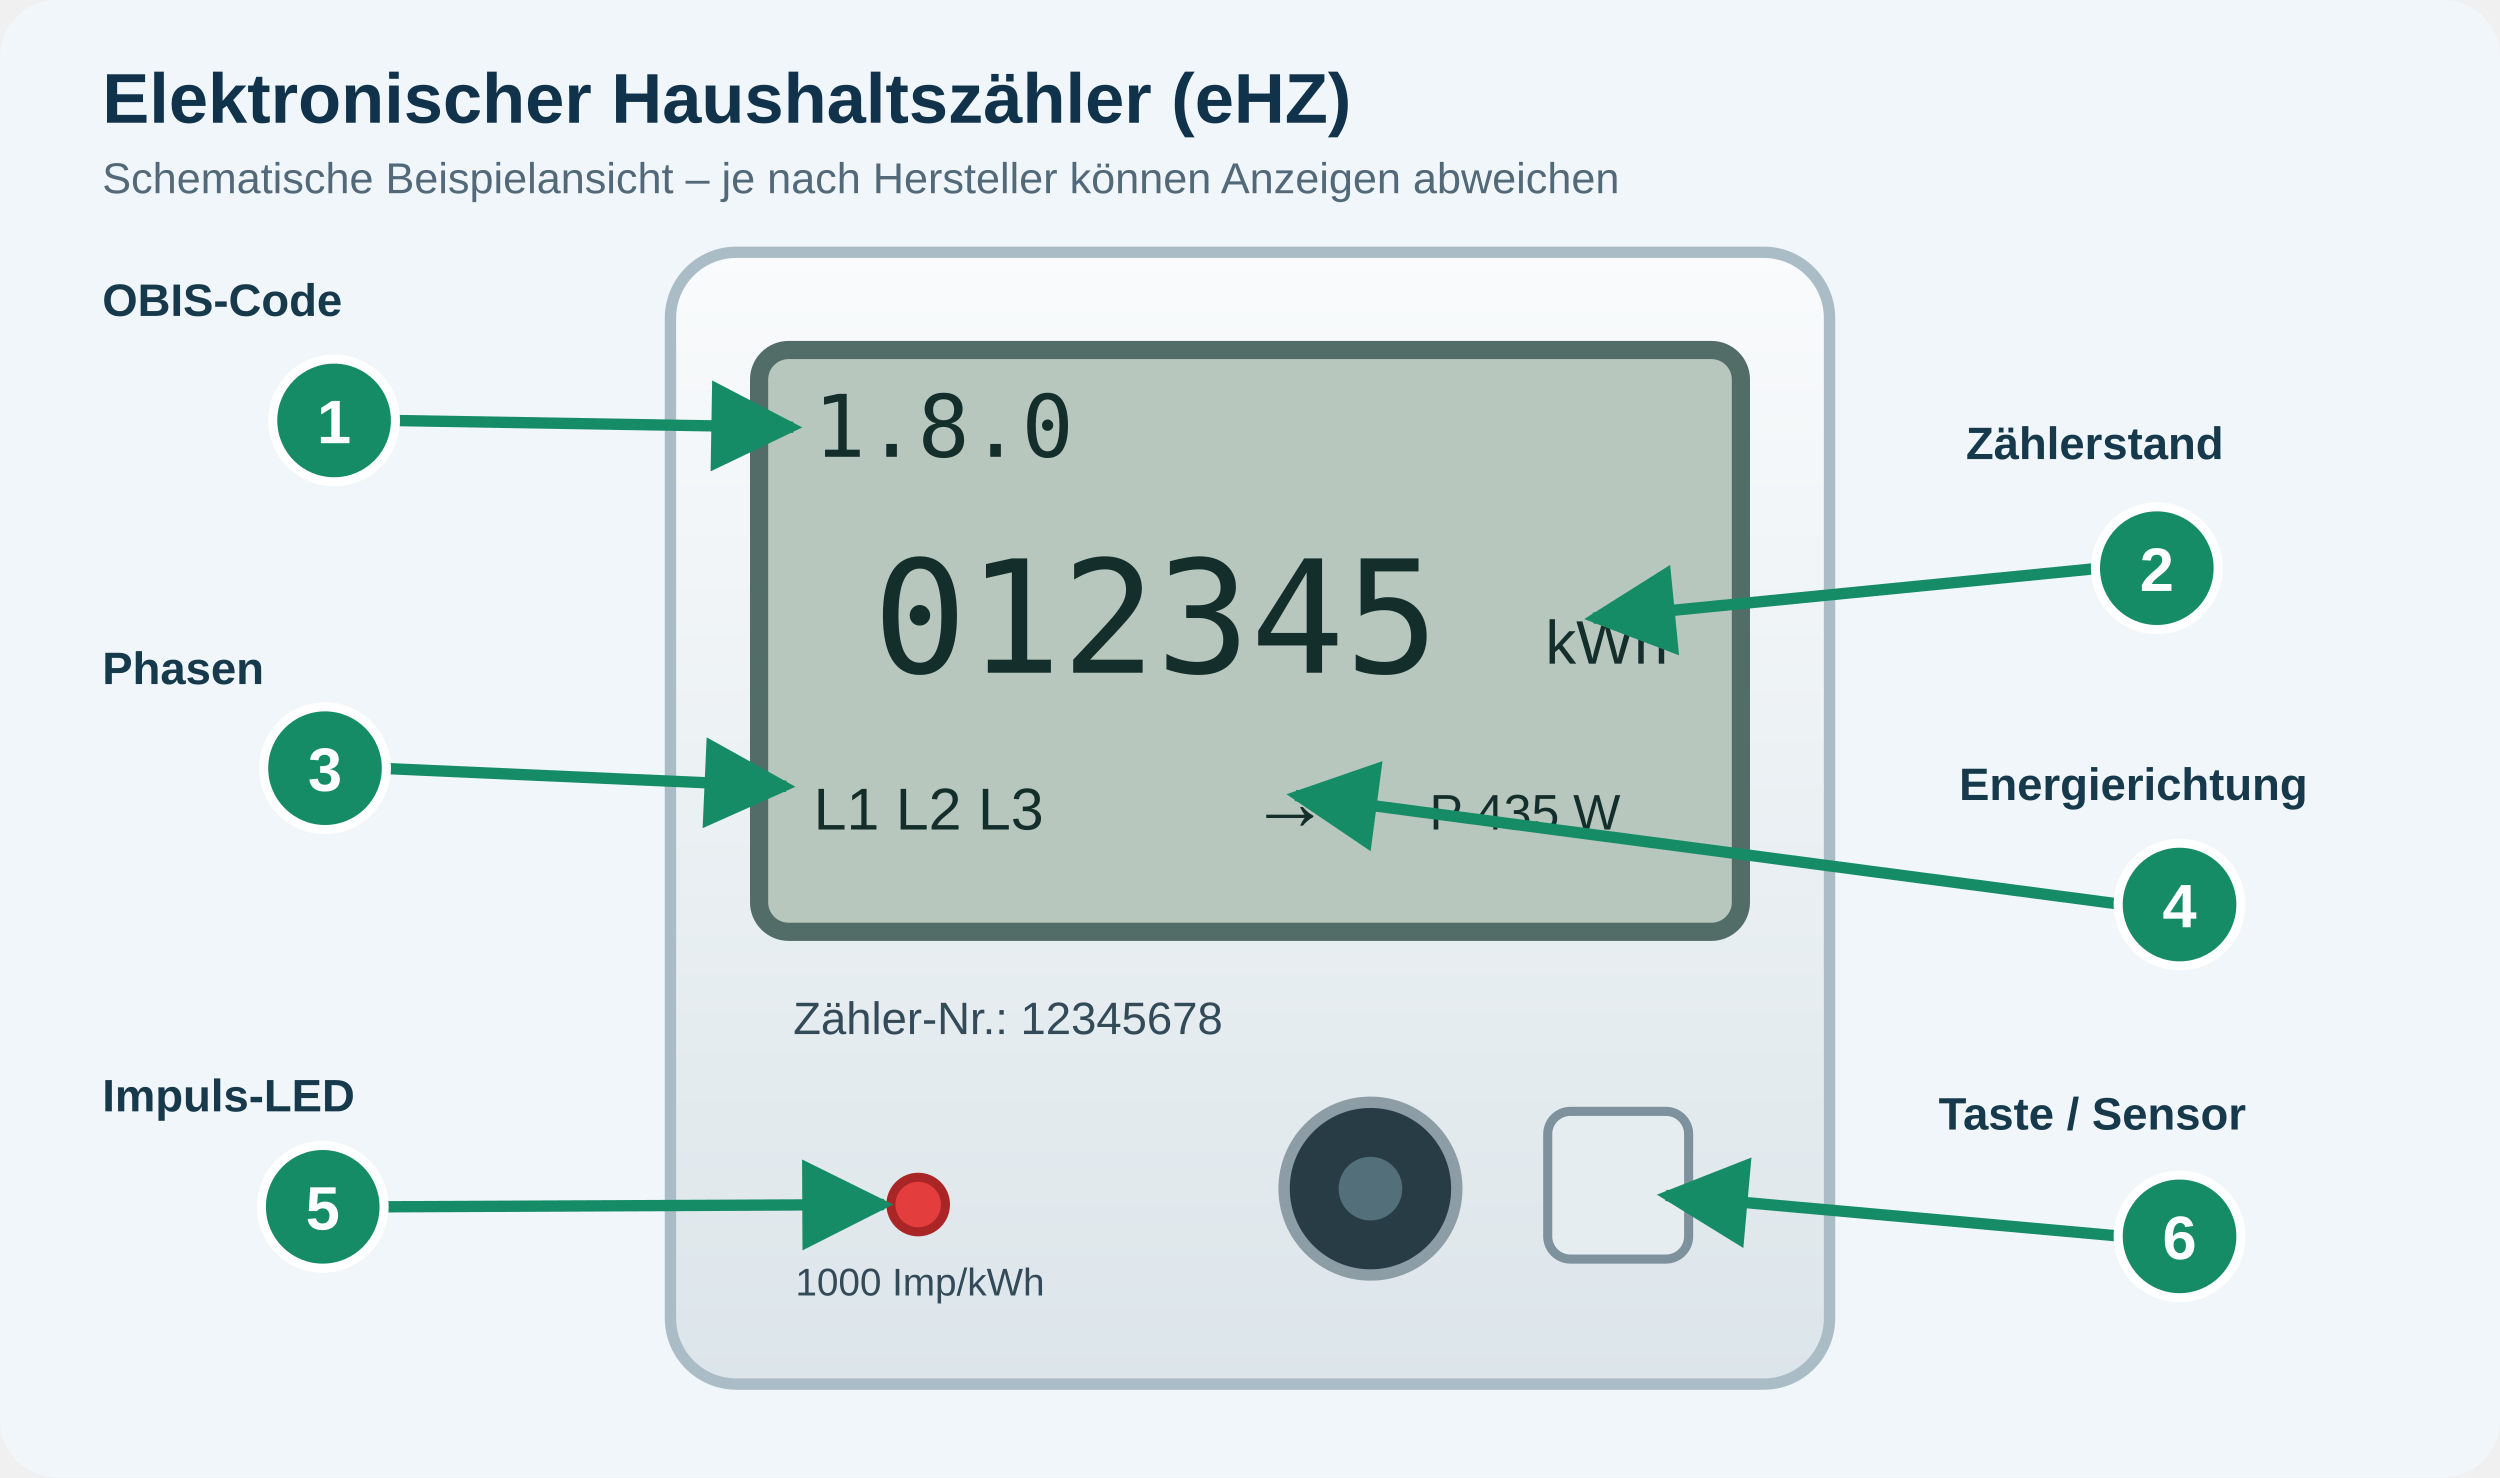
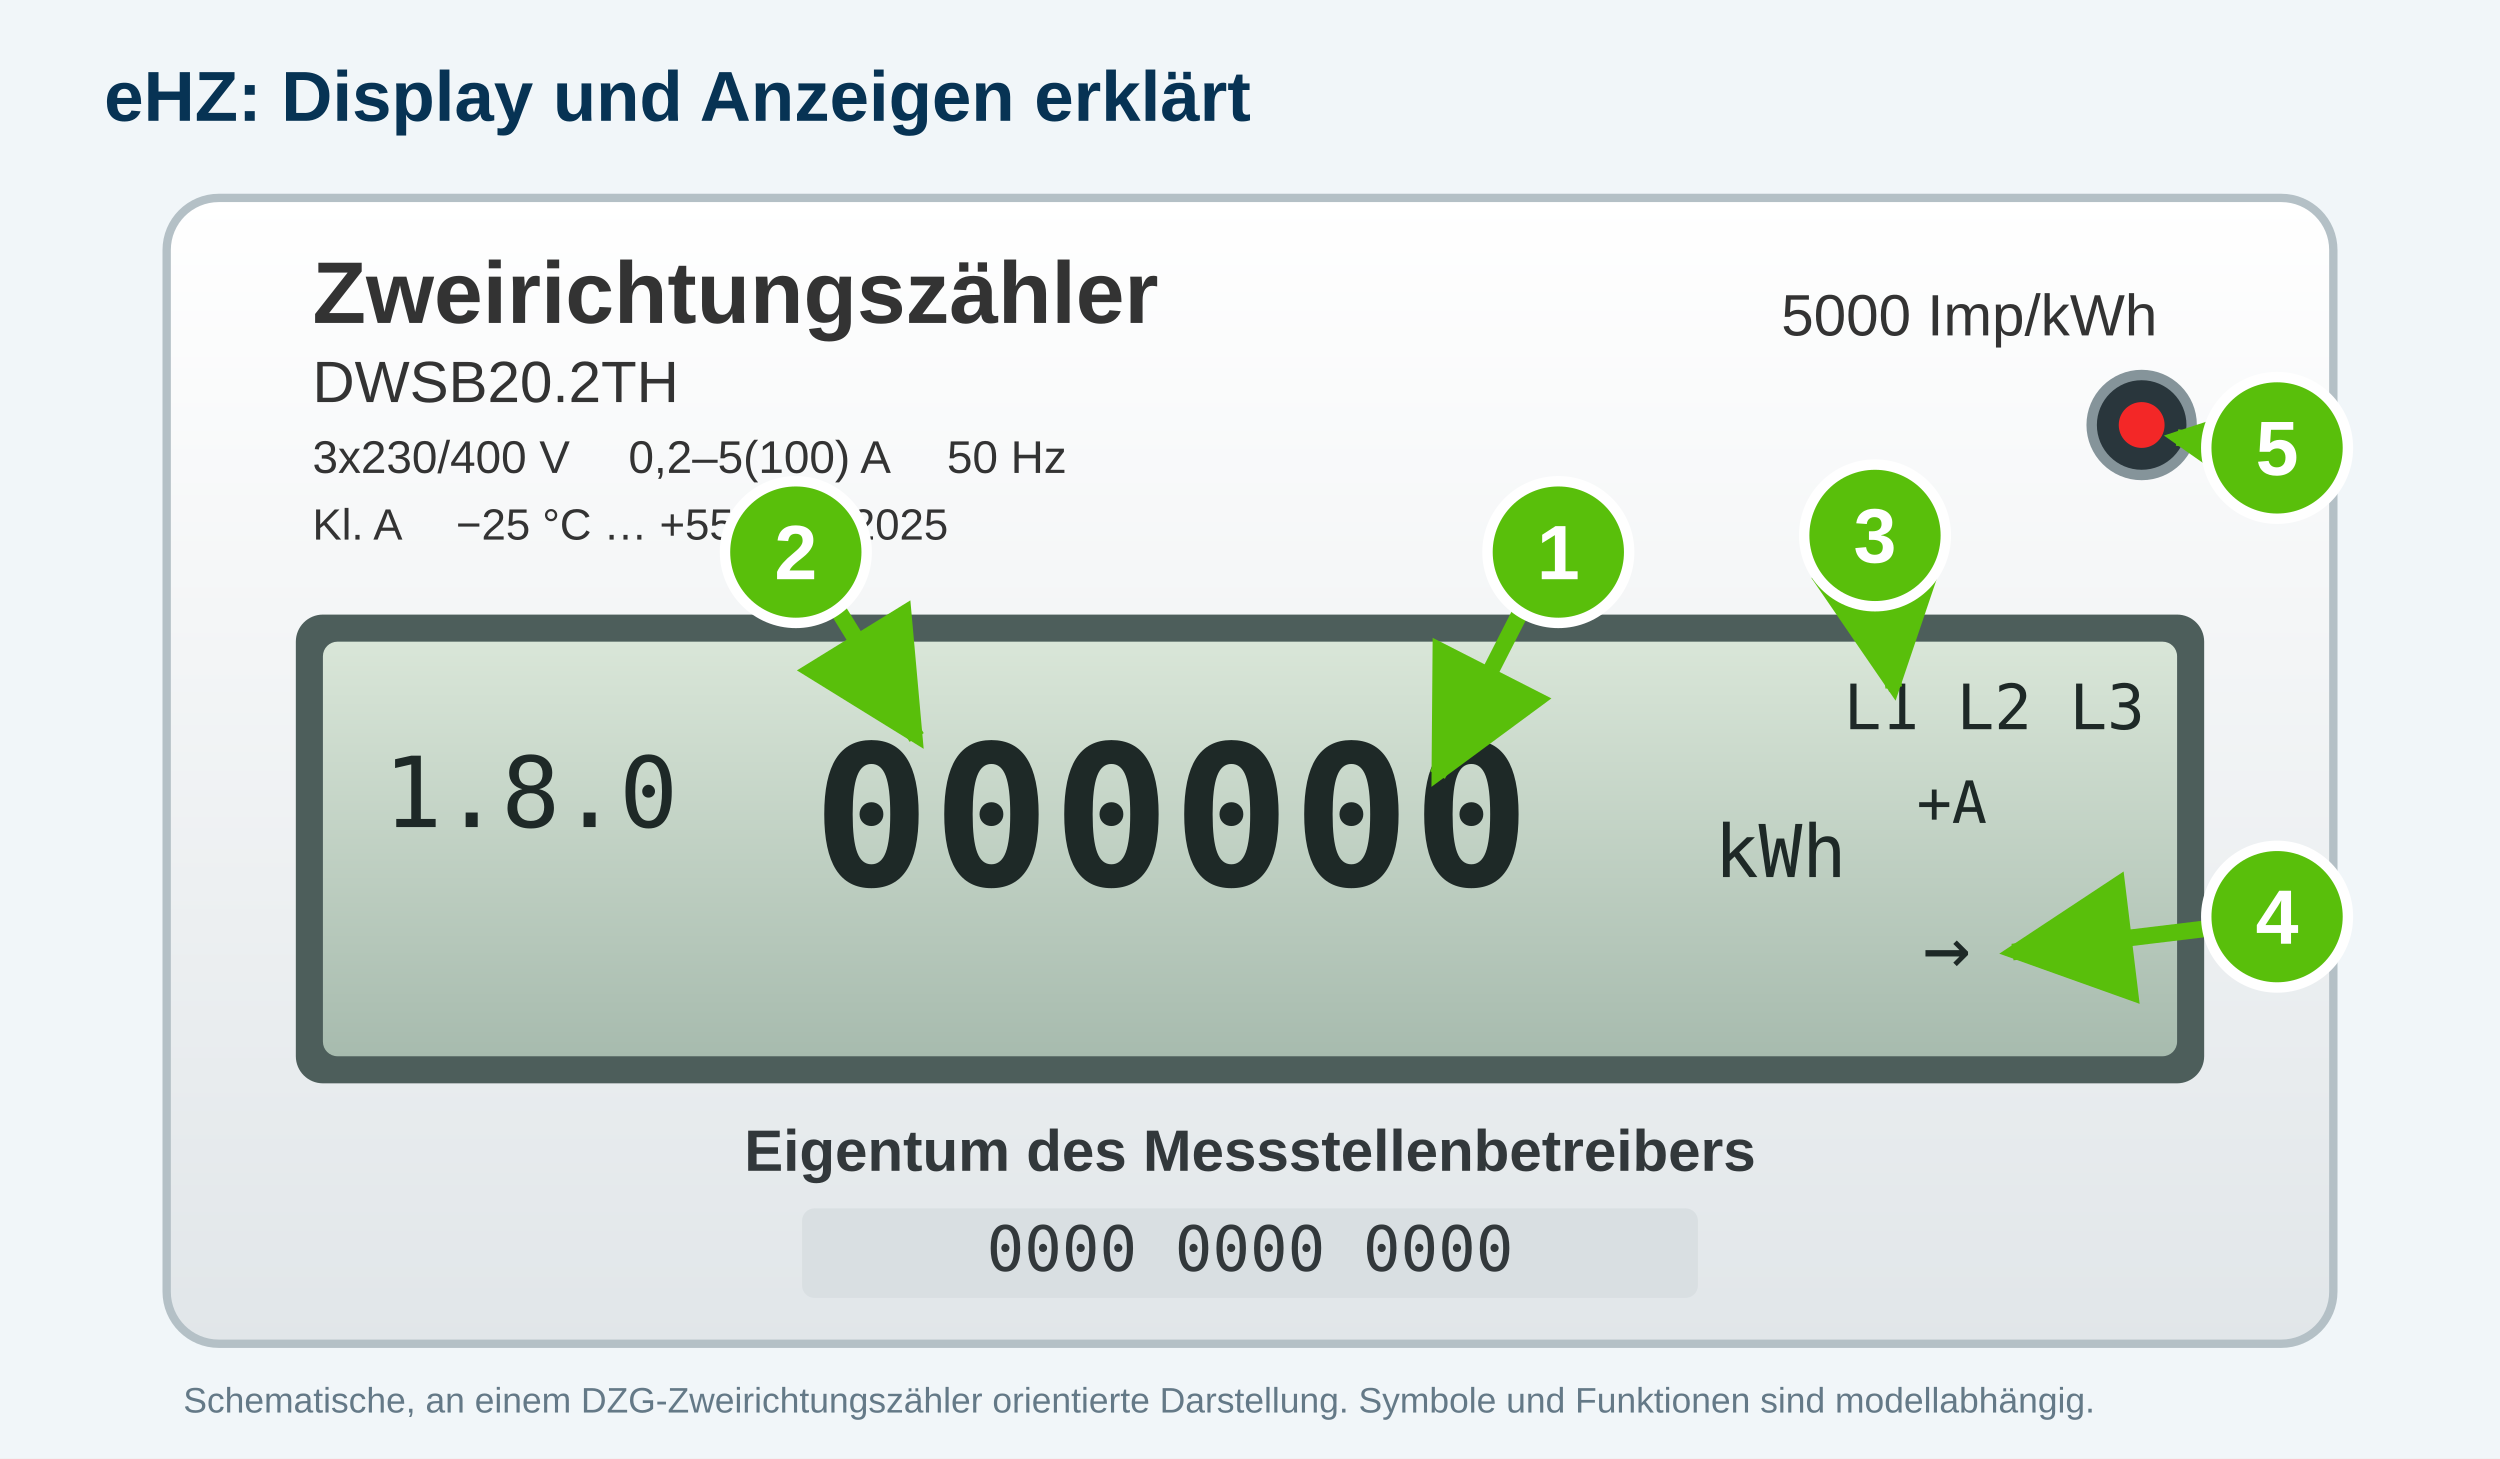
- <svg xmlns="http://www.w3.org/2000/svg" viewBox="0 0 1100 650" role="img" aria-labelledby="t d">
+ <svg xmlns="http://www.w3.org/2000/svg" viewBox="0 0 1200 700" role="img" aria-labelledby="t d">
  <defs>
-     <linearGradient id="case" x2="0" y2="1">
-       <stop stop-color="#f9fbfc" />
-       <stop offset="1" stop-color="#dce5ea" />
+     <linearGradient id="c" x2="0" y2="1">
+       <stop stop-color="#fff" />
+       <stop offset="1" stop-color="#e1e6e9" />
    </linearGradient>
-     <marker id="arr" viewBox="0 0 10 10" refX="9" refY="5" markerWidth="8" markerHeight="8" orient="auto-start-reverse">
-       <path d="M0 0L10 5L0 10Z" fill="#168c66" />
+     <linearGradient id="lcd" x2="0" y2="1">
+       <stop stop-color="#d9e6d8" />
+       <stop offset="1" stop-color="#a7bbae" />
+     </linearGradient>
+     <marker id="a" viewBox="0 0 10 10" refX="9" refY="5" markerWidth="8" markerHeight="8" orient="auto">
+       <path d="M0 0L10 5L0 10Z" fill="#59bf0b" />
    </marker>
  </defs>
-   <rect width="1100" height="650" rx="25" fill="#f0f6f9" />
-   <text x="45" y="54" font-size="31" font-family="Arial" font-weight="bold" fill="#10334b">Elektronischer Haushaltszähler (eHZ)</text>
-   <text x="45" y="85" font-size="19" font-family="Arial" fill="#526979">Schematische Beispielansicht – je nach Hersteller können Anzeigen abweichen</text>
-   <rect x="295" y="111" width="510" height="498" rx="29" fill="url(#case)" stroke="#aabdc7" stroke-width="5" />
-   <rect x="334" y="154" width="432" height="256" rx="13" fill="#b7c7bd" stroke="#526c68" stroke-width="8" />
-   <text x="358" y="201" font-size="38" font-family="monospace" fill="#142f2b">1.8.0</text>
-   <text x="384" y="296" font-size="69" font-family="monospace" fill="#142f2b">012345</text>
-   <text x="680" y="292" font-size="27" font-family="Arial" fill="#142f2b">kWh</text>
-   <text x="358" y="365" font-size="26" font-family="Arial" fill="#142f2b">L1  L2  L3</text>
-   <text x="550" y="365" font-size="35" font-family="Arial" fill="#142f2b">→</text>
-   <text x="629" y="365" font-size="22" font-family="Arial" fill="#142f2b">P 435 W</text>
-   <text x="349" y="455" font-size="20" font-family="Arial" fill="#334b59">Zähler-Nr.: 12345678</text>
-   <circle cx="404" cy="530" r="12" fill="#e43d3d" stroke="#aa2626" stroke-width="4" />
-   <text x="350" y="570" font-size="17" font-family="Arial" fill="#334b59">1000 Imp/kWh</text>
-   <circle cx="603" cy="523" r="38" fill="#283c46" stroke="#8c9da5" stroke-width="5" />
-   <circle cx="603" cy="523" r="14" fill="#536f7a" />
-   <rect x="681" y="489" width="62" height="65" rx="10" fill="#e6edf0" stroke="#7d929d" stroke-width="4" />
-   <g stroke="#168c66" stroke-width="5" fill="none" marker-end="url(#arr)">
-     <path d="M172 185L349 188" />
-     <path d="M924 250L701 272" />
-     <path d="M166 338L346 346" />
-     <path d="M934 398L570 350" />
-     <path d="M167 531L389 530" />
-     <path d="M934 544L733 526" />
+   <rect width="1200" height="700" fill="#f1f6f9" />
+   <text x="50" y="58" font-family="Arial" font-size="34" font-weight="bold" fill="#073354">eHZ: Display und Anzeigen erklärt</text>
+   <rect x="80" y="95" width="1040" height="550" rx="25" fill="url(#c)" stroke="#b4c0c6" stroke-width="4" />
+   <g font-family="Arial" fill="#333">
+     <text x="150" y="155" font-size="42" font-weight="bold">Zweirichtungszähler</text>
+     <text x="150" y="193" font-size="28">DWSB20.2TH</text>
+     <text x="150" y="227" font-size="22">3x230/400 V　 0,2–5(100) A　 50 Hz</text>
+     <text x="150" y="259" font-size="21">Kl. A　 −25 °C … +55 °C　 2025</text>
+     <text x="855" y="161" font-size="28">5000 Imp/kWh</text>
  </g>
-   <g fill="#168c66" stroke="white" stroke-width="4">
-     <circle cx="147" cy="185" r="27" />
-     <circle cx="949" cy="250" r="27" />
-     <circle cx="143" cy="338" r="27" />
-     <circle cx="959" cy="398" r="27" />
-     <circle cx="142" cy="531" r="27" />
-     <circle cx="959" cy="544" r="27" />
+   <circle cx="1028" cy="204" r="24" fill="#29363c" stroke="#85949a" stroke-width="5" />
+   <circle cx="1028" cy="204" r="11" fill="#f32727" />
+   <rect x="142" y="295" width="916" height="225" rx="13" fill="#4d5e5b" />
+   <rect x="155" y="308" width="890" height="199" rx="7" fill="url(#lcd)" />
+   <g fill="#1e2927" font-family="monospace">
+     <text x="184" y="397" font-size="47">1.8.0</text>
+     <text x="390" y="425" font-size="94" font-weight="bold" letter-spacing="1">000000</text>
+     <text x="823" y="421" font-size="35">kWh</text>
+     <text x="885" y="350" font-size="30">L1 L2 L3</text>
+     <text x="920" y="395" font-size="28">+A</text>
+     <text x="923" y="468" font-size="38">→</text>
  </g>
-   <g fill="white" font-size="27" font-weight="bold" font-family="Arial" text-anchor="middle">
-     <text x="147" y="195">1</text>
-     <text x="949" y="260">2</text>
-     <text x="143" y="348">3</text>
-     <text x="959" y="408">4</text>
-     <text x="142" y="541">5</text>
-     <text x="959" y="554">6</text>
+   <text x="600" y="562" font-size="28" text-anchor="middle" font-family="Arial" font-weight="bold" fill="#32383b">Eigentum des Messstellenbetreibers</text>
+   <rect x="385" y="580" width="430" height="43" rx="6" fill="#d9dfe2" />
+   <text x="600" y="610" font-family="monospace" font-size="30" text-anchor="middle" fill="#32383b">0000 0000 0000</text>
+   <g stroke="#59bf0b" stroke-width="8" fill="none" marker-end="url(#a)">
+     <path d="M390 273L440 354" />
+     <path d="M740 274L690 372" />
+     <path d="M900 265L909 330" />
+     <path d="M1090 442L966 457" />
+     <path d="M1092 217L1045 210" />
  </g>
-   <g font-family="Arial" font-size="20" font-weight="bold" fill="#16394c">
-     <text x="45" y="139">OBIS-Code</text>
-     <text x="865" y="202">Zählerstand</text>
-     <text x="45" y="301">Phasen</text>
-     <text x="862" y="352">Energierichtung</text>
-     <text x="45" y="489">Impuls-LED</text>
-     <text x="853" y="497">Taste / Sensor</text>
+   <g fill="#59bf0b" stroke="#fff" stroke-width="5">
+     <circle cx="382" cy="265" r="34" />
+     <circle cx="748" cy="265" r="34" />
+     <circle cx="900" cy="257" r="34" />
+     <circle cx="1093" cy="440" r="34" />
+     <circle cx="1093" cy="215" r="34" />
  </g>
+   <g fill="#fff" font-family="Arial" font-size="37" font-weight="bold" text-anchor="middle">
+     <text x="382" y="278">2</text>
+     <text x="748" y="278">1</text>
+     <text x="900" y="270">3</text>
+     <text x="1093" y="453">4</text>
+     <text x="1093" y="228">5</text>
+   </g>
+   <text x="88" y="678" font-size="17" font-family="Arial" fill="#647987">Schematische, an einem DZG-Zweirichtungszähler orientierte Darstellung. Symbole und Funktionen sind modellabhängig.</text>
</svg>
